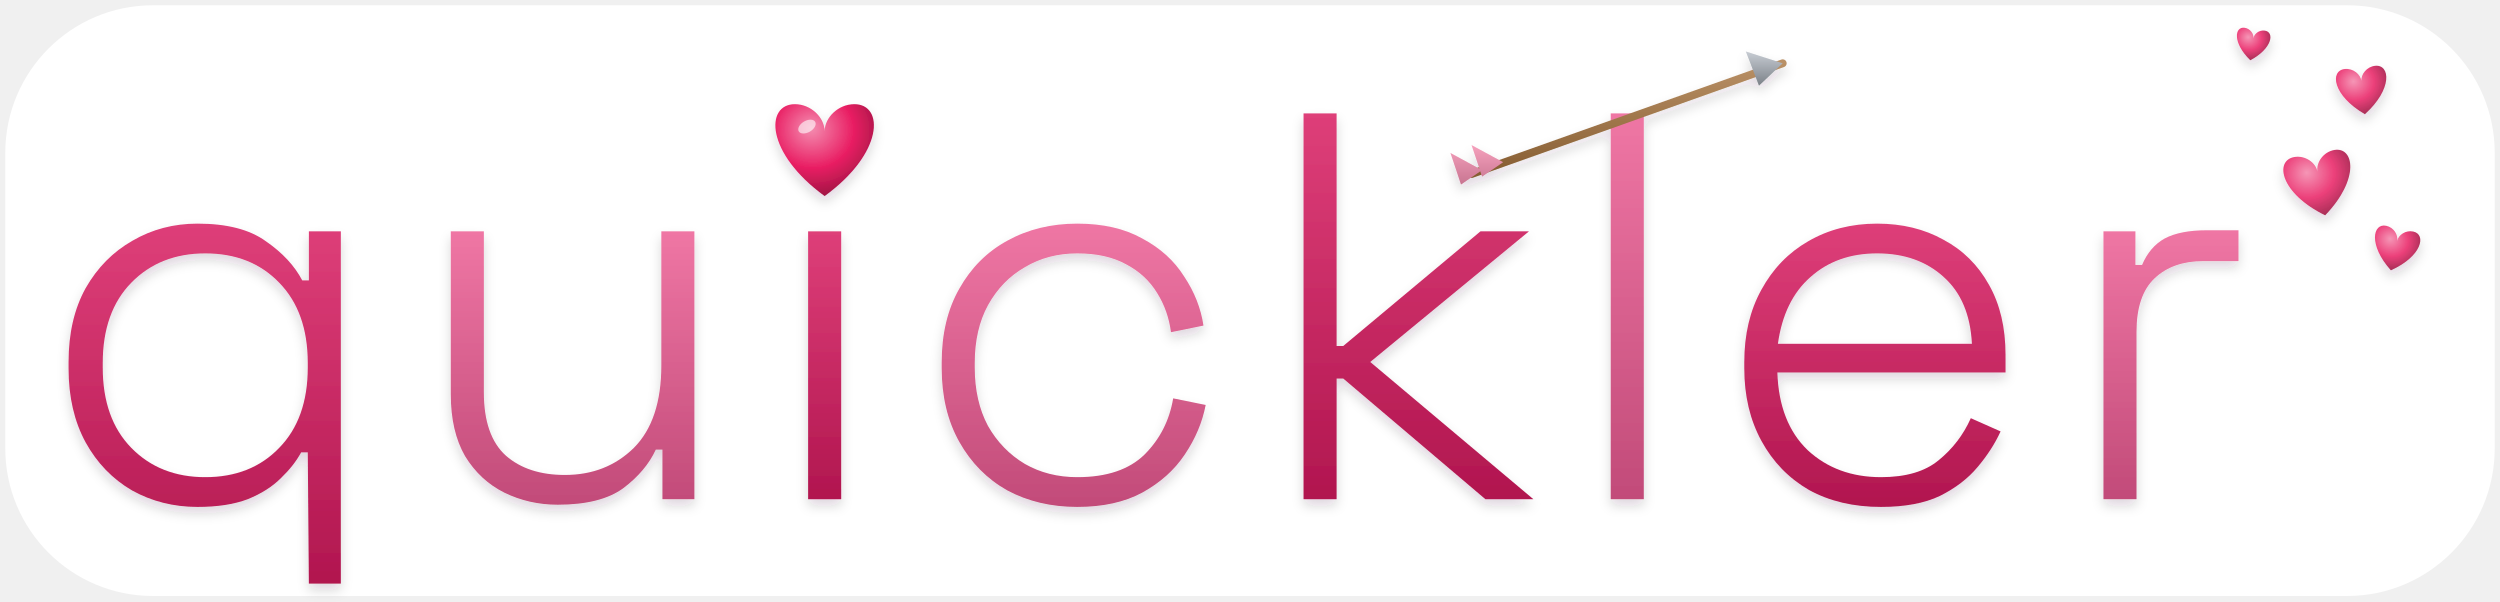
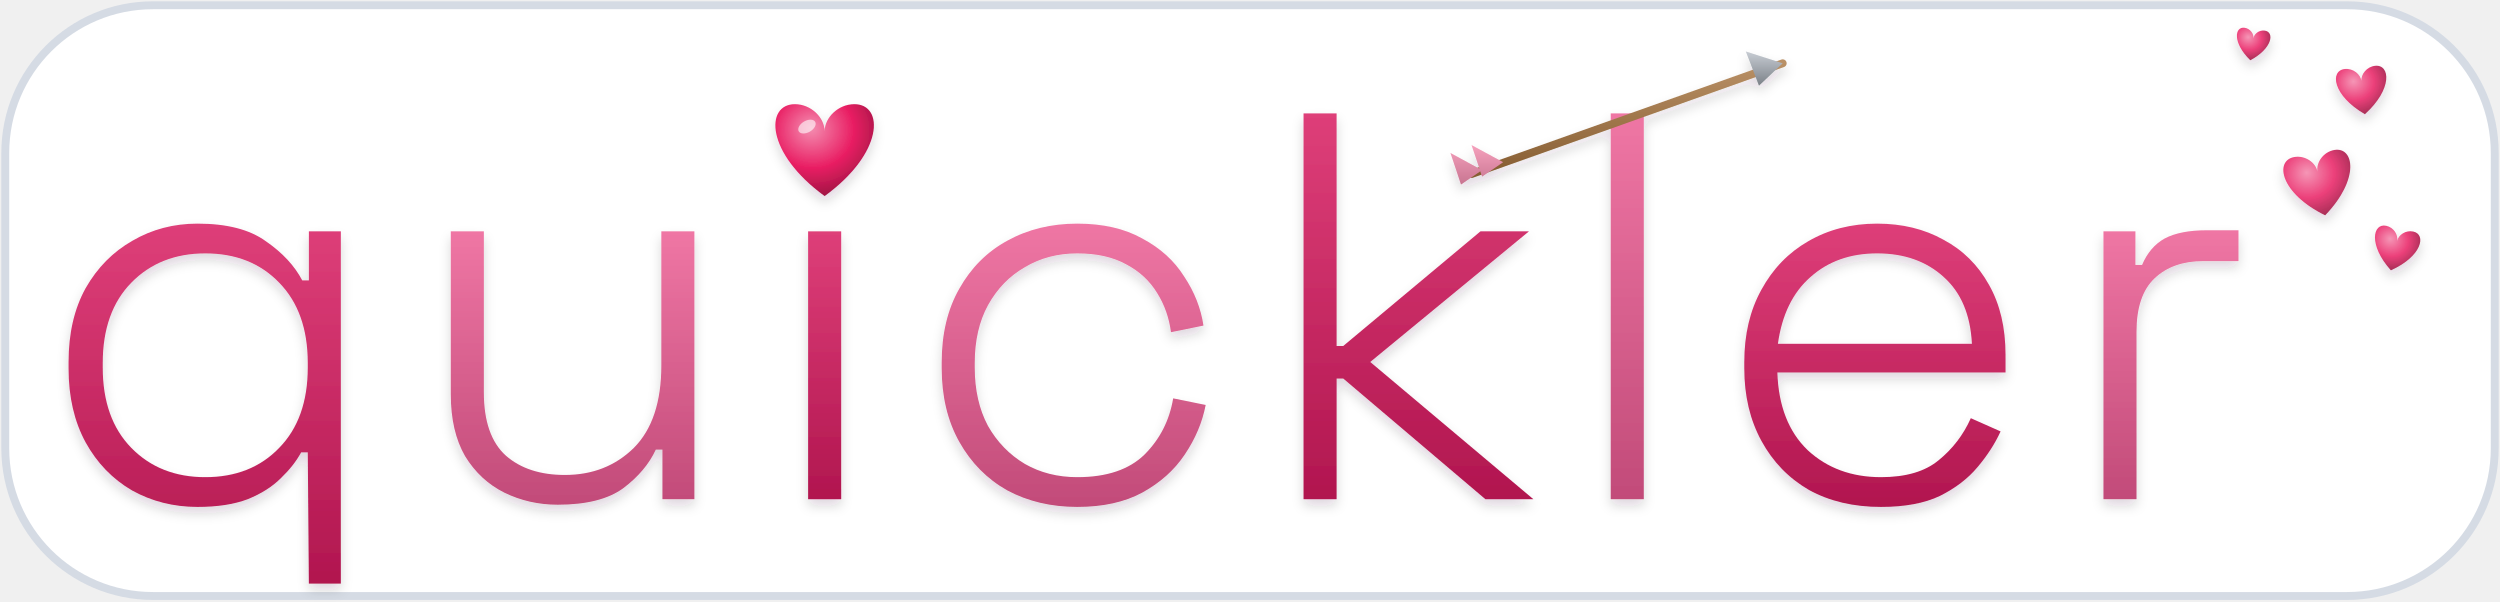
<svg xmlns="http://www.w3.org/2000/svg" width="1896" height="456" viewBox="-12 -32 948 228" role="img" aria-label="Quickler logo">
  <defs>
    <filter id="lift" x="-6%" y="-12%" width="112%" height="134%">
      <feDropShadow dx="0" dy="2.5" stdDeviation="2.2" flood-color="#241830" flood-opacity=".16" />
    </filter>
    <linearGradient id="LD81B60" x1="0" y1="0" x2="0" y2="1">
      <stop stop-color="#DE3F79" />
      <stop offset="1" stop-color="#B1164F" />
    </linearGradient>
    <linearGradient id="LEC5C93" x1="0" y1="0" x2="0" y2="1">
      <stop stop-color="#EF76A4" />
      <stop offset="1" stop-color="#C24B79" />
    </linearGradient>
    <radialGradient id="hrt" cx="0.4" cy="0.3" r="0.75" fx="0.36" fy="0.26">
      <stop stop-color="#F48EB1" />
      <stop offset=".55" stop-color="#E91E63" />
      <stop offset="1" stop-color="#971440" />
    </radialGradient>
    <linearGradient id="shaft" x1="0" y1="0" x2="0" y2="1">
      <stop stop-color="#B99065" />
      <stop offset="1" stop-color="#865D32" />
    </linearGradient>
    <linearGradient id="tip" x1="0" y1="0" x2="0" y2="1">
      <stop stop-color="#C8CDD4" />
      <stop offset="1" stop-color="#7B8188" />
    </linearGradient>
    <linearGradient id="fl" x1="0" y1="0" x2="0" y2="1">
      <stop stop-color="#F6A1BD" />
      <stop offset="1" stop-color="#C87591" />
    </linearGradient>
    <radialGradient id="hrt2" cx="0.38" cy="0.32" r="0.7" fx="0.34" fy="0.28">
      <stop stop-color="#F596B6" />
      <stop offset=".55" stop-color="#EC407A" />
      <stop offset="1" stop-color="#A52D55" />
    </radialGradient>
  </defs>
-   <rect x="-10" y="-30" width="944" height="224" rx="56" fill="#FFFFFF" />
+   <rect x="-10" y="-30" width="944" height="224" rx="56" fill="#FFFFFF" stroke="#D5DBE4" stroke-width="3" />
  <g filter="url(#lift)">
    <path d="M105.124 189.3L104.706 139.535H102.198C100.387 142.879 97.809 146.153 94.465 149.358C91.26 152.563 87.08 155.21 81.925 157.3C76.77 159.251 70.43 160.226 62.906 160.226C53.849 160.226 45.559 158.136 38.035 153.956C30.65 149.637 24.798 143.576 20.479 135.773C16.16 127.831 14 118.496 14 107.767V105.259C14 94.391 16.16 85.056 20.479 77.253C24.938 69.45 30.859 63.459 38.244 59.279C45.629 54.96 53.849 52.8 62.906 52.8C74.053 52.8 82.691 55.029 88.822 59.488C95.092 63.807 99.69 68.754 102.616 74.327H105.124V55.726H117.246V189.3H105.124ZM65.832 148.94C77.397 148.94 86.732 145.248 93.838 137.863C101.083 130.478 104.706 120.307 104.706 107.349V105.677C104.706 92.719 101.083 82.548 93.838 75.163C86.732 67.778 77.397 64.086 65.832 64.086C54.407 64.086 45.071 67.778 37.826 75.163C30.581 82.548 26.958 92.719 26.958 105.677V107.349C26.958 120.307 30.581 130.478 37.826 137.863C45.071 145.248 54.407 148.94 65.832 148.94Z" fill="url(#LD81B60)" />
    <path d="M199.484 159.39C192.239 159.39 185.481 157.857 179.211 154.792C173.081 151.727 168.134 147.129 164.372 140.998C160.75 134.728 158.938 126.925 158.938 117.59V55.726H171.478V116.754C171.478 127.761 174.265 135.773 179.838 140.789C185.412 145.666 192.866 148.104 202.201 148.104C212.651 148.104 221.36 144.69 228.326 137.863C235.293 130.896 238.776 120.446 238.776 106.513V55.726H251.316V157.3H239.194V138.49H236.686C234.178 143.924 230.068 148.801 224.355 153.12C218.643 157.3 210.352 159.39 199.484 159.39Z" fill="url(#LEC5C93)" />
    <path d="M294.439 157.3V55.726H306.979V157.3H294.439Z" fill="url(#LD81B60)" />
    <path d="M396.499 160.226C386.607 160.226 377.759 158.136 369.956 153.956C362.293 149.637 356.232 143.506 351.773 135.564C347.315 127.622 345.085 118.287 345.085 107.558V105.468C345.085 94.6 347.315 85.265 351.773 77.462C356.232 69.52 362.293 63.459 369.956 59.279C377.759 54.96 386.607 52.8 396.499 52.8C406.253 52.8 414.473 54.681 421.161 58.443C427.989 62.066 433.283 66.873 437.045 72.864C440.947 78.716 443.385 84.916 444.36 91.465L432.029 93.973C431.333 88.539 429.591 83.593 426.804 79.134C424.018 74.536 420.116 70.913 415.1 68.266C410.084 65.479 403.884 64.086 396.499 64.086C389.115 64.086 382.496 65.828 376.644 69.311C370.792 72.655 366.125 77.462 362.641 83.732C359.297 89.863 357.625 97.178 357.625 105.677V107.349C357.625 115.848 359.297 123.233 362.641 129.503C366.125 135.634 370.792 140.441 376.644 143.924C382.496 147.268 389.115 148.94 396.499 148.94C407.646 148.94 416.145 146.084 421.997 140.371C427.849 134.519 431.472 127.413 432.865 119.053L445.196 121.561C443.942 128.11 441.295 134.38 437.254 140.371C433.353 146.223 427.989 151.03 421.161 154.792C414.473 158.415 406.253 160.226 396.499 160.226Z" fill="url(#LEC5C93)" />
    <path d="M482.302 157.3V11H494.842V99.198H497.35L549.391 55.726H567.783L507.591 105.259L569.455 157.3H551.272L497.35 111.529H494.842V157.3H482.302Z" fill="url(#LD81B60)" />
    <path d="M598.787 157.3V11H611.327V157.3Z" fill="url(#LEC5C93)" />
    <path d="M701.266 160.226C690.816 160.226 681.689 158.066 673.886 153.747C666.223 149.288 660.232 143.088 655.912 135.146C651.593 127.204 649.433 118.078 649.433 107.767V105.259C649.433 94.809 651.593 85.683 655.912 77.88C660.232 69.938 666.153 63.807 673.677 59.488C681.341 55.029 690.049 52.8 699.802 52.8C709.277 52.8 717.637 54.82 724.883 58.861C732.267 62.762 738.049 68.475 742.229 75.999C746.409 83.384 748.5 92.231 748.5 102.542V109.23H661.974C662.392 121.909 666.223 131.732 673.469 138.699C680.853 145.526 690.119 148.94 701.266 148.94C710.74 148.94 718.055 146.78 723.211 142.461C728.505 138.142 732.546 132.847 735.333 126.577L746.619 131.593C744.529 136.191 741.603 140.719 737.841 145.178C734.218 149.497 729.48 153.12 723.628 156.046C717.776 158.833 710.322 160.226 701.266 160.226ZM662.182 98.362H735.75C735.193 87.355 731.64 78.925 725.091 73.073C718.543 67.082 710.113 64.086 699.802 64.086C689.631 64.086 681.201 67.082 674.513 73.073C667.825 78.925 663.715 87.355 662.182 98.362Z" fill="url(#LD81B60)" />
    <path d="M785.63 157.3V55.726H797.752V68.475H800.26C802.21 63.877 805.067 60.533 808.829 58.443C812.73 56.353 818.094 55.308 824.922 55.308H836.835V67.012H823.459C815.795 67.012 809.665 69.172 805.067 73.491C800.469 77.81 798.17 84.568 798.17 93.764V157.3H785.63Z" fill="url(#LEC5C93)" />
    <g transform="translate(300.7 28) scale(2.05)">
      <path d="M0 7 C-11 -1 -11 -10 -5.5 -10 C-2.5 -10 0 -7.5 0 -5 C0 -7.5 2.5 -10 5.5 -10 C11 -10 11 -1 0 7Z" fill="url(#hrt)" />
    </g>
    <ellipse cx="294" cy="16" rx="3.6" ry="2.2" fill="#fff" opacity=".6" transform="rotate(-30 294 16)" />
    <path d="M546 34 L664 -8" stroke="url(#shaft)" stroke-width="3" stroke-linecap="round" />
    <path d="M664 -8 L650 -12.5 L655 0.5Z" fill="url(#tip)" />
    <path d="M550 32.5 L538 26 L542 38Z M558 29.5 L546 23 L550 35Z" fill="url(#fl)" />
    <g transform="translate(868 40) scale(1.4) rotate(-10)">
      <path d="M0 7 C-11 -1 -11 -10 -5.5 -10 C-2.5 -10 0 -7.5 0 -5 C0 -7.5 2.5 -10 5.5 -10 C11 -10 11 -1 0 7Z" fill="url(#hrt2)" />
    </g>
    <g transform="translate(896 64) scale(0.95) rotate(12)">
      <path d="M0 7 C-11 -1 -11 -10 -5.5 -10 C-2.5 -10 0 -7.5 0 -5 C0 -7.5 2.5 -10 5.5 -10 C11 -10 11 -1 0 7Z" fill="url(#hrt2)" />
    </g>
    <g transform="translate(884 4) scale(1.05) rotate(-6)">
      <path d="M0 7 C-11 -1 -11 -10 -5.5 -10 C-2.5 -10 0 -7.5 0 -5 C0 -7.5 2.5 -10 5.5 -10 C11 -10 11 -1 0 7Z" fill="url(#hrt2)" />
    </g>
    <g transform="translate(842 -14) scale(0.7) rotate(8)">
      <path d="M0 7 C-11 -1 -11 -10 -5.5 -10 C-2.5 -10 0 -7.5 0 -5 C0 -7.5 2.5 -10 5.5 -10 C11 -10 11 -1 0 7Z" fill="url(#hrt2)" />
    </g>
  </g>
</svg>
